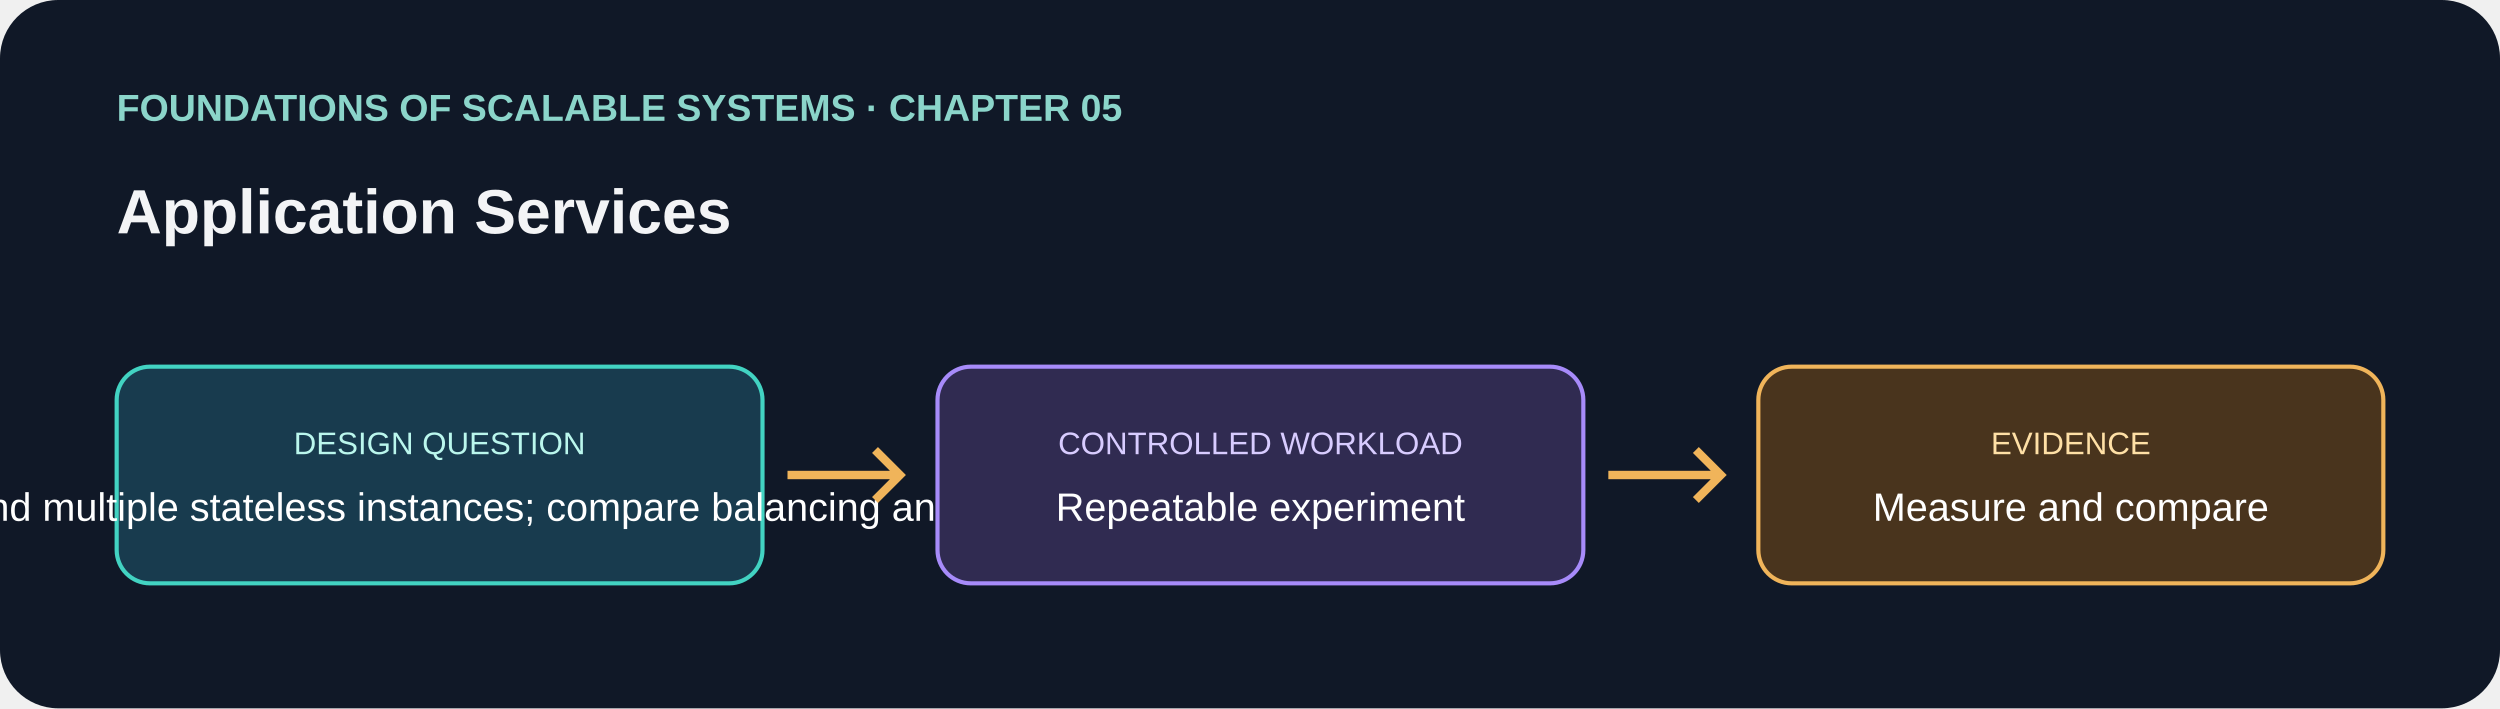
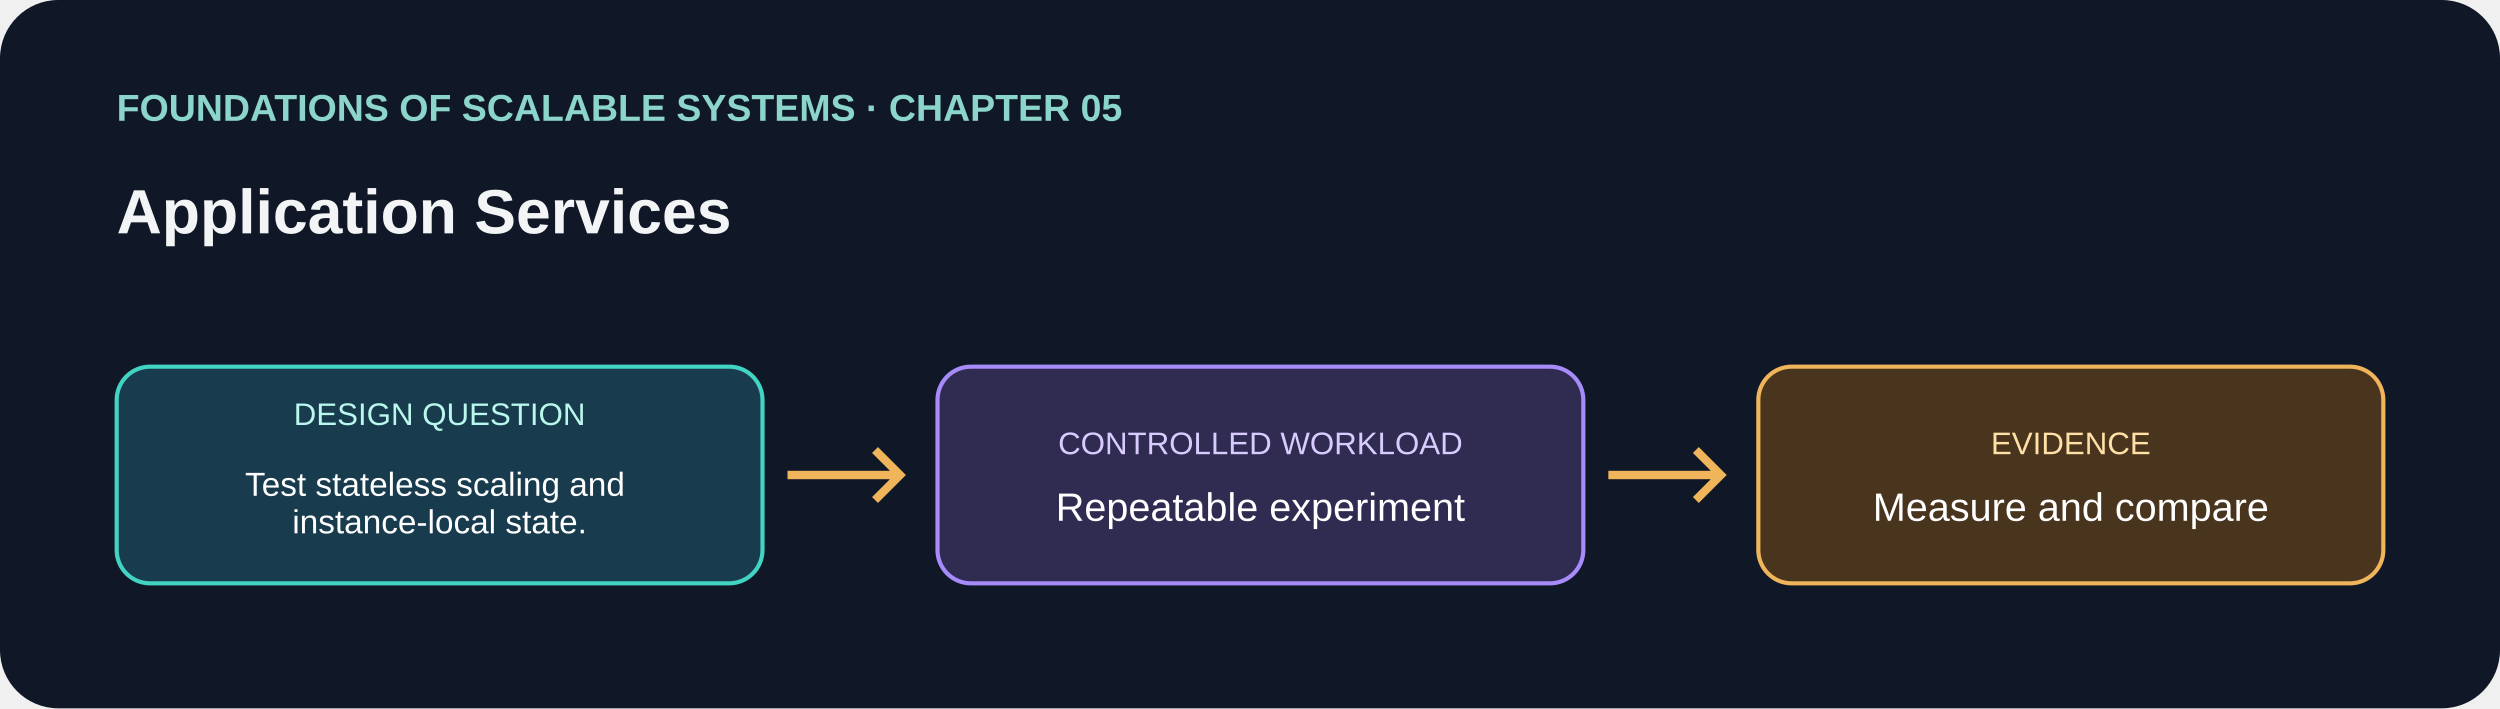
<svg xmlns="http://www.w3.org/2000/svg" width="1200" height="340" viewBox="0 0 1200 340" role="img" aria-labelledby="t d">
  <rect width="1200" height="340" rx="28" fill="#101827" />
  <text x="56" y="58" fill="#8bd5ca" font-family="Segoe UI,Arial,sans-serif" font-size="18" font-weight="700">FOUNDATIONS OF SCALABLE SYSTEMS · CHAPTER 05</text>
  <text x="56" y="112" fill="#f3f4f6" font-family="Segoe UI,Arial,sans-serif" font-size="30" font-weight="700">Application Services</text>
  <g font-family="Segoe UI,Arial,sans-serif" text-anchor="middle">
    <rect x="56" y="176" width="310" height="104" rx="16" fill="#183b4e" stroke="#42d3c2" stroke-width="2" />
-     <text x="211" y="218" fill="#baf7ed" font-size="15">DESIGN QUESTION</text>
-     <text x="211" y="250" fill="#ffffff" font-size="19">Serve an identical API from one and multiple stateless instances; compare balancing and instance-local state behavior.</text>
+     <text x="211" y="204" fill="#baf7ed" font-size="15">DESIGN QUESTION</text>
+     <text x="211" y="238" fill="#ffffff" font-size="16">
+       <tspan x="211" dy="0">Test stateless scaling and</tspan>
+       <tspan x="211" dy="18">instance-local state.</tspan>
+     </text>
    <path d="M378 228h54m-12-12 12 12-12 12" fill="none" stroke="#f0b45a" stroke-width="4" />
    <rect x="450" y="176" width="310" height="104" rx="16" fill="#302b51" stroke="#a78bfa" stroke-width="2" />
    <text x="605" y="218" fill="#d8ccff" font-size="15">CONTROLLED WORKLOAD</text>
    <text x="605" y="250" fill="#ffffff" font-size="19">Repeatable experiment</text>
    <path d="M772 228h54m-12-12 12 12-12 12" fill="none" stroke="#f0b45a" stroke-width="4" />
    <rect x="844" y="176" width="300" height="104" rx="16" fill="#49341d" stroke="#f0b45a" stroke-width="2" />
    <text x="994" y="218" fill="#ffe0a6" font-size="15">EVIDENCE</text>
    <text x="994" y="250" fill="#ffffff" font-size="19">Measure and compare</text>
  </g>
</svg>
